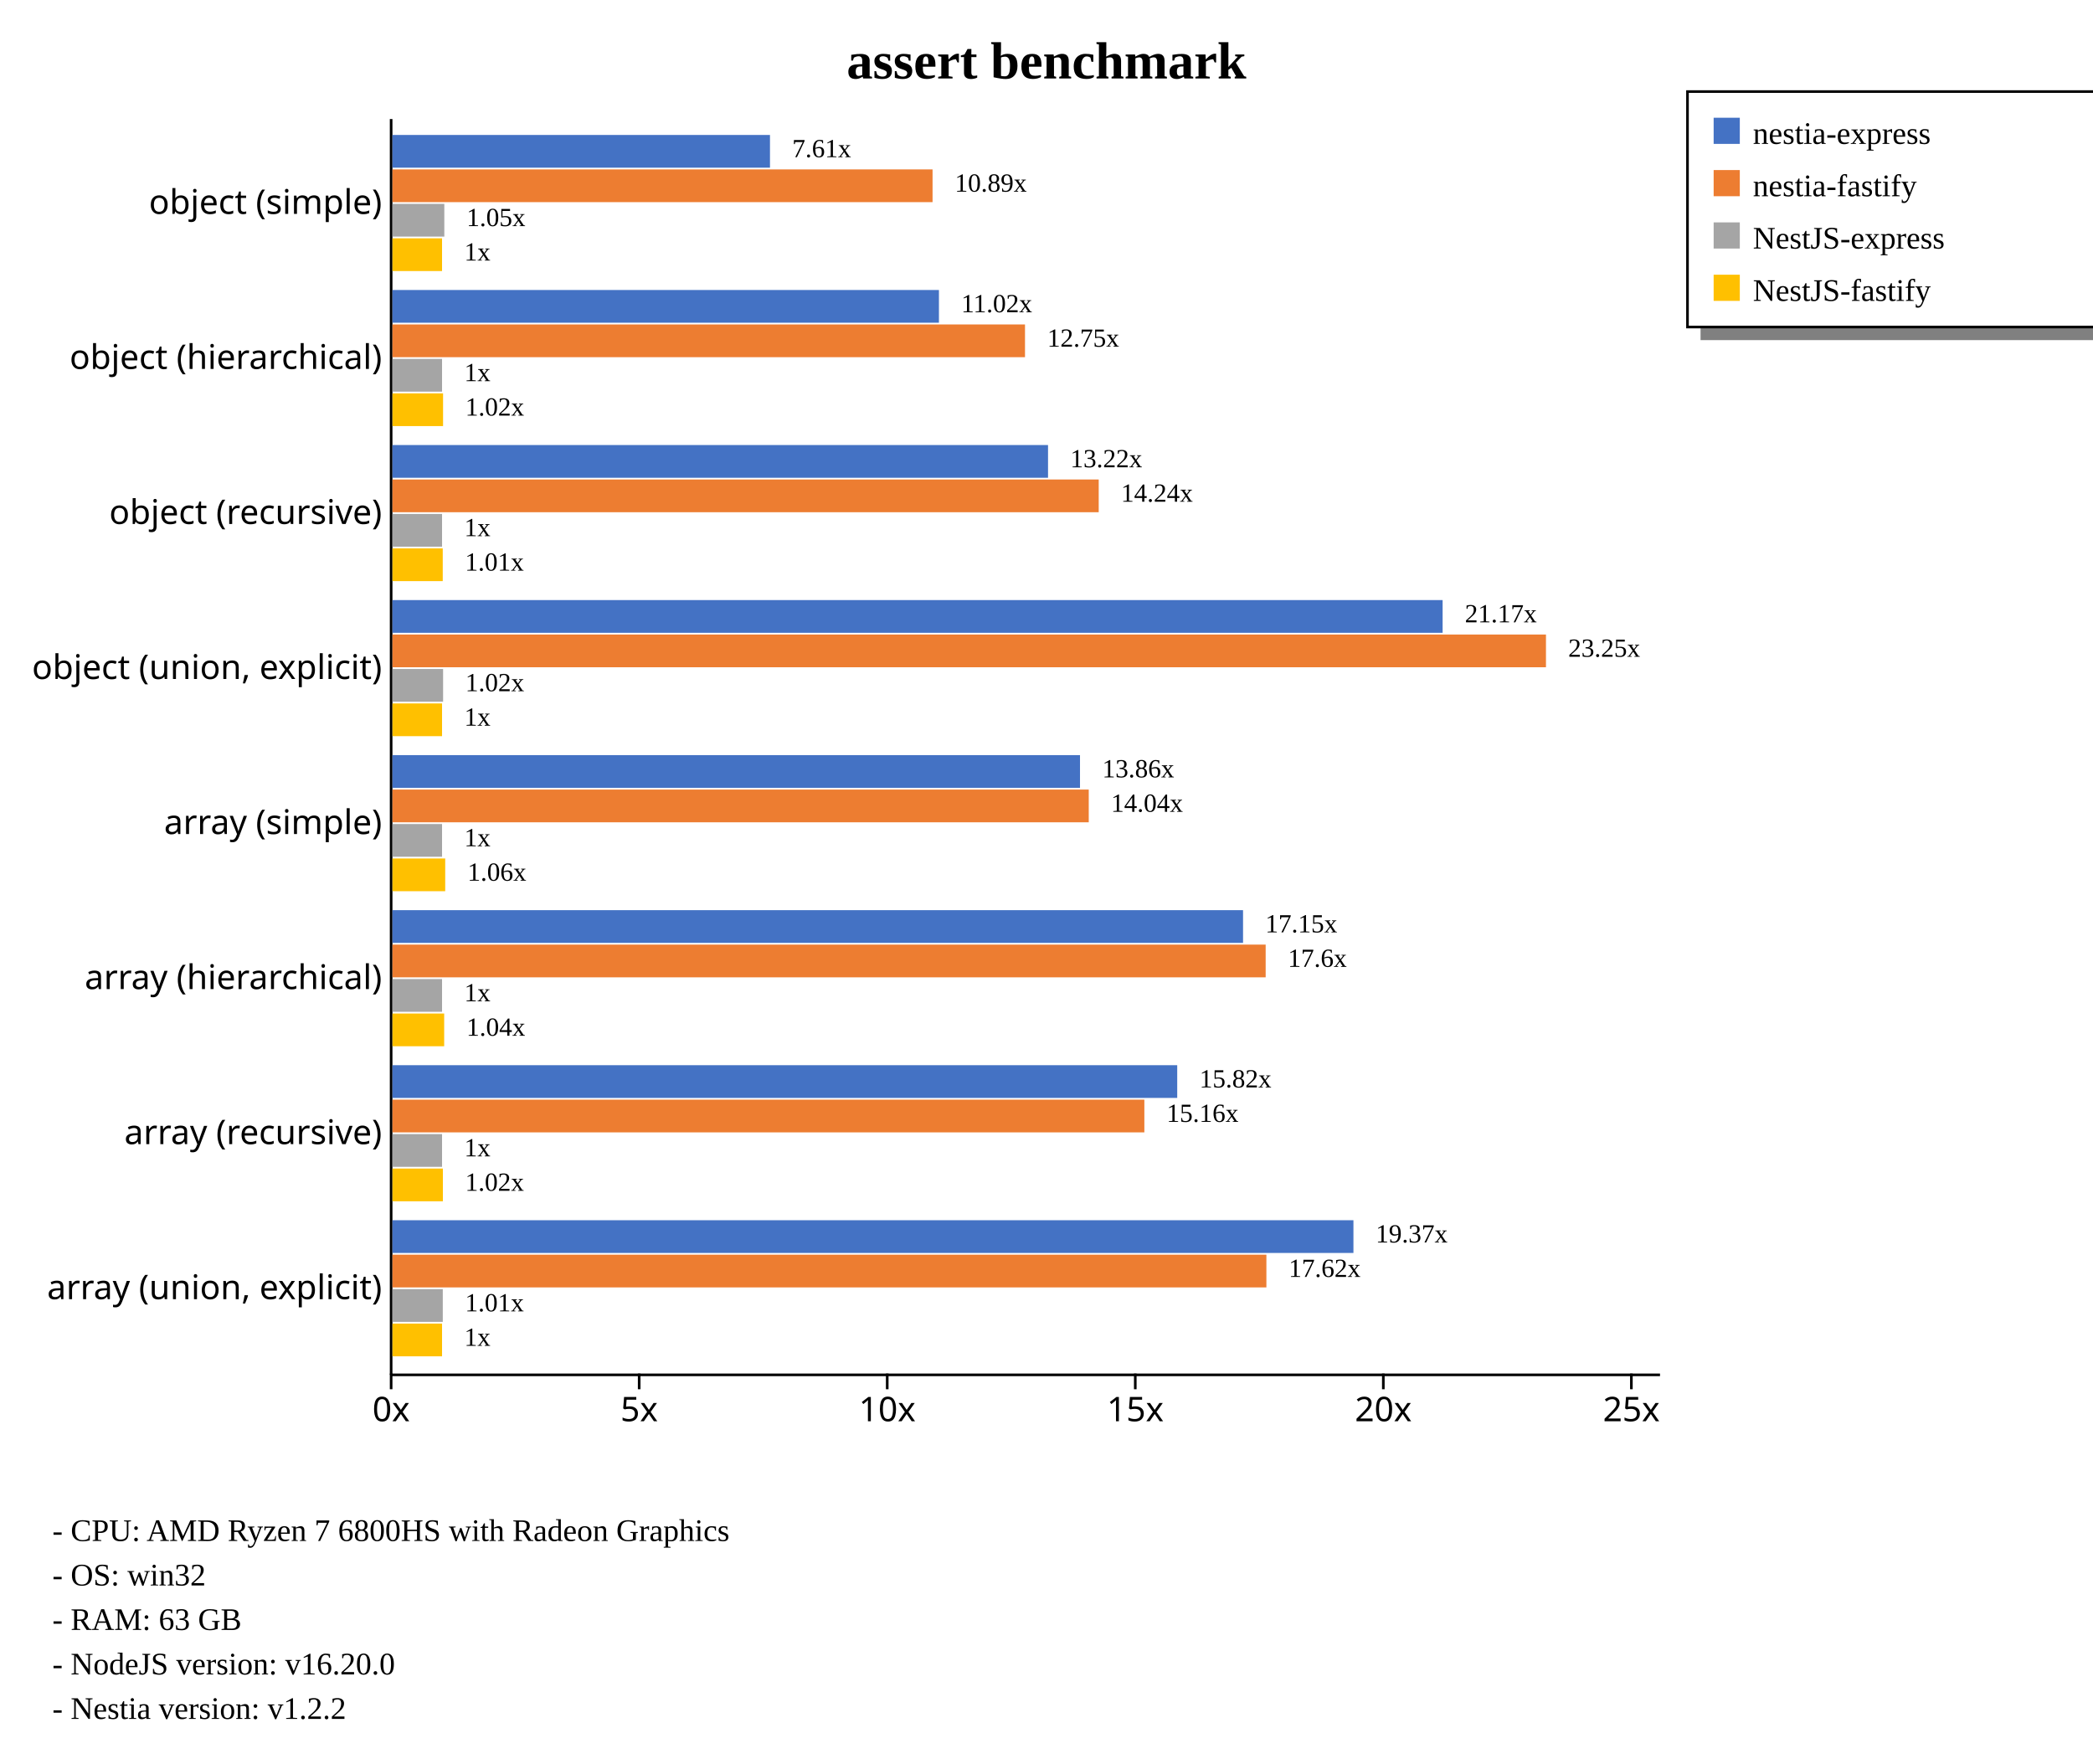
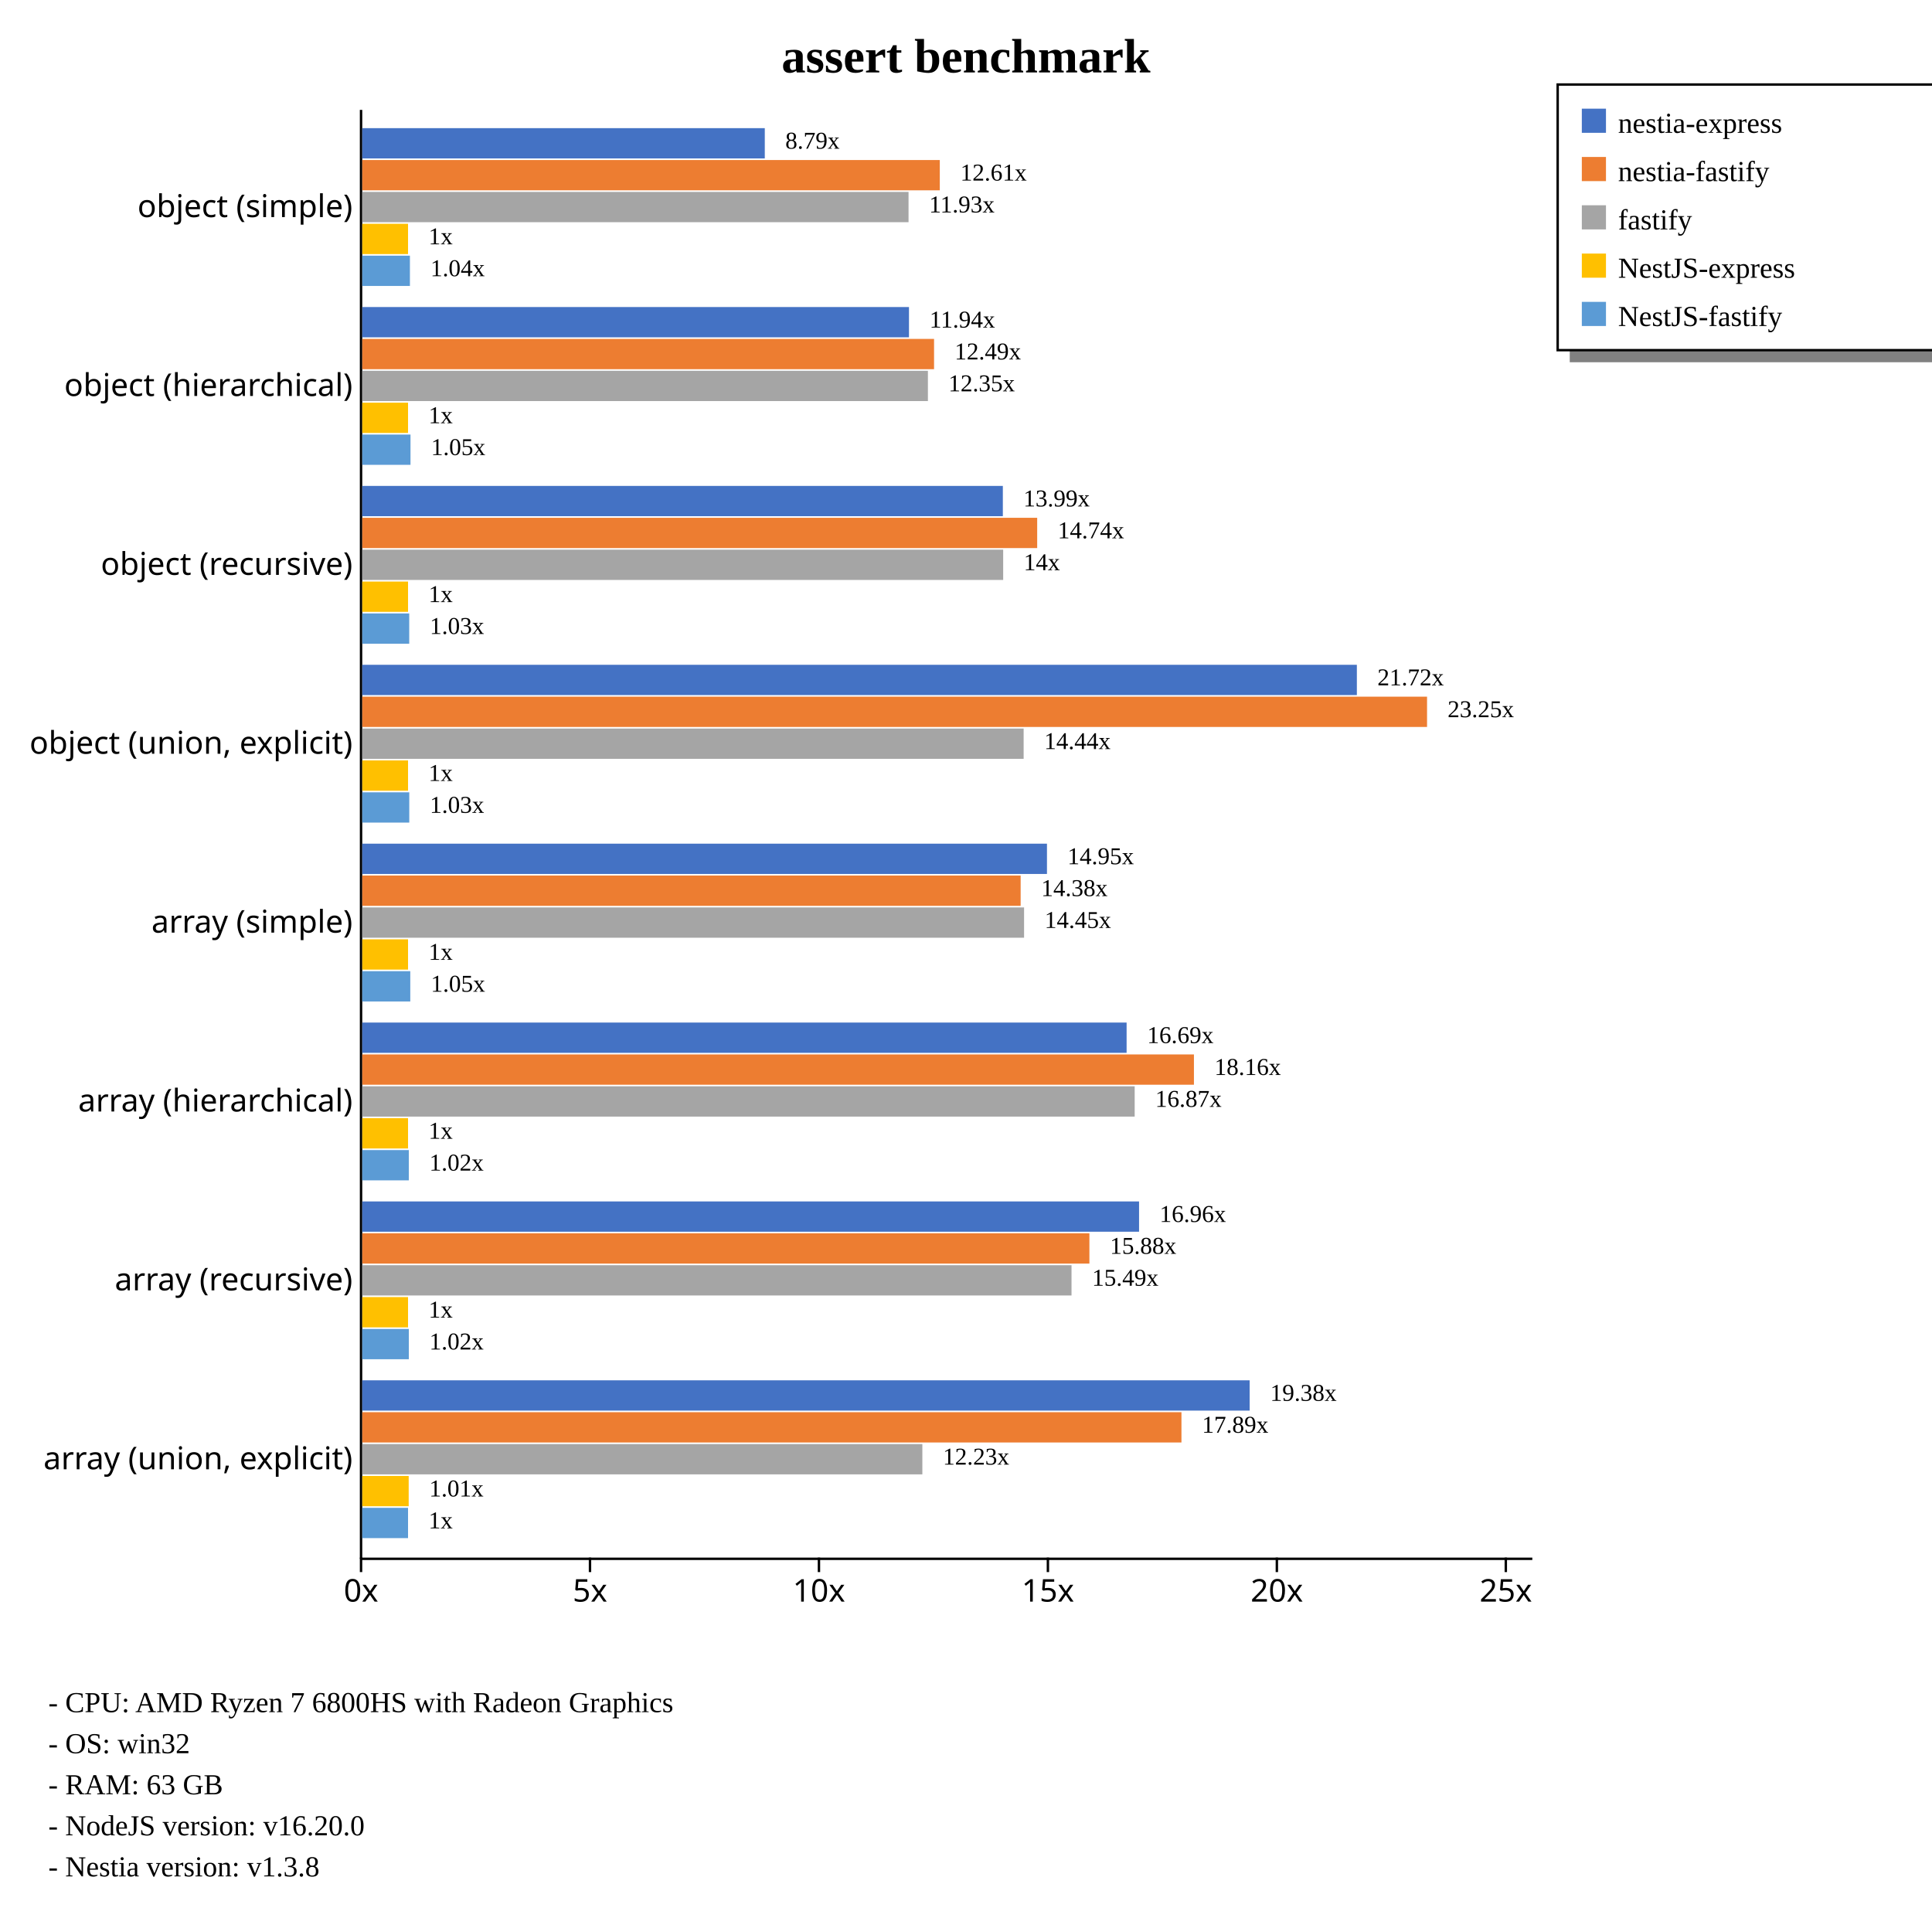
- <svg xmlns="http://www.w3.org/2000/svg" width="800" height="674" style="background-color: white;">
+ <svg xmlns="http://www.w3.org/2000/svg" width="800" height="794" style="background-color: white;">
  <g class="y axis" transform="translate(149,45)" fill="none" font-size="10" font-family="sans-serif" text-anchor="end" style="font-size: 13px;">
-     <path class="domain" stroke="currentColor" d="M0.5,0.5V480.5" />
-     <g class="tick" opacity="1" transform="translate(0,32.59259)" style="font-size: 13px;">
+     <path class="domain" stroke="currentColor" d="M0.5,0.5V600.5" />
+     <g class="tick" opacity="1" transform="translate(0,40.74074)" style="font-size: 13px;">
      <line stroke="currentColor" x2="0" />
      <text fill="currentColor" x="-3" dy="0.32em">object (simple)    </text>
    </g>
-     <g class="tick" opacity="1" transform="translate(0,91.85185)" style="font-size: 13px;">
+     <g class="tick" opacity="1" transform="translate(0,114.8148)" style="font-size: 13px;">
      <line stroke="currentColor" x2="0" />
      <text fill="currentColor" x="-3" dy="0.32em">object (hierarchical)    </text>
    </g>
-     <g class="tick" opacity="1" transform="translate(0,151.1111)" style="font-size: 13px;">
+     <g class="tick" opacity="1" transform="translate(0,188.8889)" style="font-size: 13px;">
      <line stroke="currentColor" x2="0" />
      <text fill="currentColor" x="-3" dy="0.32em">object (recursive)    </text>
    </g>
-     <g class="tick" opacity="1" transform="translate(0,210.3704)" style="font-size: 13px;">
+     <g class="tick" opacity="1" transform="translate(0,262.963)" style="font-size: 13px;">
      <line stroke="currentColor" x2="0" />
      <text fill="currentColor" x="-3" dy="0.32em">object (union, explicit)    </text>
    </g>
-     <g class="tick" opacity="1" transform="translate(0,269.6296)" style="font-size: 13px;">
+     <g class="tick" opacity="1" transform="translate(0,337.037)" style="font-size: 13px;">
      <line stroke="currentColor" x2="0" />
      <text fill="currentColor" x="-3" dy="0.32em">array (simple)    </text>
    </g>
-     <g class="tick" opacity="1" transform="translate(0,328.8889)" style="font-size: 13px;">
+     <g class="tick" opacity="1" transform="translate(0,411.1111)" style="font-size: 13px;">
      <line stroke="currentColor" x2="0" />
      <text fill="currentColor" x="-3" dy="0.32em">array (hierarchical)    </text>
    </g>
-     <g class="tick" opacity="1" transform="translate(0,388.1481)" style="font-size: 13px;">
+     <g class="tick" opacity="1" transform="translate(0,485.1852)" style="font-size: 13px;">
      <line stroke="currentColor" x2="0" />
      <text fill="currentColor" x="-3" dy="0.32em">array (recursive)    </text>
    </g>
-     <g class="tick" opacity="1" transform="translate(0,447.4074)" style="font-size: 13px;">
+     <g class="tick" opacity="1" transform="translate(0,559.2593)" style="font-size: 13px;">
      <line stroke="currentColor" x2="0" />
      <text fill="currentColor" x="-3" dy="0.32em">array (union, explicit)    </text>
    </g>
  </g>
-   <g class="x axis" transform="translate(149,525)" fill="none" font-size="10" font-family="sans-serif" text-anchor="middle" style="font-size: 13px;">
+   <g class="x axis" transform="translate(149,645)" fill="none" font-size="10" font-family="sans-serif" text-anchor="middle" style="font-size: 13px;">
    <path class="domain" stroke="currentColor" d="M0.5,0.5H485.5" />
    <g class="tick" opacity="1" transform="translate(0.5,0)" style="font-size: 13px;">
      <line stroke="currentColor" y2="6" />
      <text fill="currentColor" y="9" dy="0.71em">0x</text>
    </g>
-     <g class="tick" opacity="1" transform="translate(95.31076,0)" style="font-size: 13px;">
+     <g class="tick" opacity="1" transform="translate(95.30504,0)" style="font-size: 13px;">
      <line stroke="currentColor" y2="6" />
      <text fill="currentColor" y="9" dy="0.71em">5x</text>
    </g>
-     <g class="tick" opacity="1" transform="translate(190.1215,0)" style="font-size: 13px;">
+     <g class="tick" opacity="1" transform="translate(190.1101,0)" style="font-size: 13px;">
      <line stroke="currentColor" y2="6" />
      <text fill="currentColor" y="9" dy="0.71em">10x</text>
    </g>
-     <g class="tick" opacity="1" transform="translate(284.9323,0)" style="font-size: 13px;">
+     <g class="tick" opacity="1" transform="translate(284.9151,0)" style="font-size: 13px;">
      <line stroke="currentColor" y2="6" />
      <text fill="currentColor" y="9" dy="0.71em">15x</text>
    </g>
-     <g class="tick" opacity="1" transform="translate(379.743,0)" style="font-size: 13px;">
+     <g class="tick" opacity="1" transform="translate(379.7202,0)" style="font-size: 13px;">
      <line stroke="currentColor" y2="6" />
      <text fill="currentColor" y="9" dy="0.71em">20x</text>
    </g>
-     <g class="tick" opacity="1" transform="translate(474.5538,0)" style="font-size: 13px;">
+     <g class="tick" opacity="1" transform="translate(474.5252,0)" style="font-size: 13px;">
      <line stroke="currentColor" y2="6" />
      <text fill="currentColor" y="9" dy="0.71em">25x</text>
    </g>
  </g>
  <text transform="translate(400, 30)" style="text-anchor: middle; font-size: 20px; font-weight: bold;">assert benchmark</text>
-   <rect x="650" y="125" width="230" height="5" fill="gray" />
-   <rect x="645" y="35" width="230" height="90" fill="none" stroke="black" />
+   <rect x="650" y="145" width="230" height="5" fill="gray" />
+   <rect x="645" y="35" width="230" height="110" fill="none" stroke="black" />
  <rect x="655" y="45" width="10" height="10" style="fill: #4472c4;" />
  <text x="670" y="55" style="font-size: 12px;">nestia-express</text>
  <rect x="655" y="65" width="10" height="10" style="fill: #ed7d31;" />
  <text x="670" y="75" style="font-size: 12px;">nestia-fastify</text>
  <rect x="655" y="85" width="10" height="10" style="fill: #a5a5a5;" />
-   <text x="670" y="95" style="font-size: 12px;">NestJS-express</text>
+   <text x="670" y="95" style="font-size: 12px;">fastify</text>
  <rect x="655" y="105" width="10" height="10" style="fill: #ffc000;" />
-   <text x="670" y="115" style="font-size: 12px;">NestJS-fastify</text>
-   <text x="20" y="589" style="font-size: 12px;">  - CPU: AMD Ryzen 7 6800HS with Radeon Graphics</text>
-   <text x="20" y="606" style="font-size: 12px;">  - OS: win32</text>
-   <text x="20" y="623" style="font-size: 12px;">  - RAM: 63 GB</text>
-   <text x="20" y="640" style="font-size: 12px;">  - NodeJS version: v16.20.0</text>
-   <text x="20" y="657" style="font-size: 12px;">  - Nestia version: v1.2.2</text>
+   <text x="670" y="115" style="font-size: 12px;">NestJS-express</text>
+   <rect x="655" y="125" width="10" height="10" style="fill: #5b9bd5;" />
+   <text x="670" y="135" style="font-size: 12px;">NestJS-fastify</text>
+   <text x="20" y="709" style="font-size: 12px;">  - CPU: AMD Ryzen 7 6800HS with Radeon Graphics</text>
+   <text x="20" y="726" style="font-size: 12px;">  - OS: win32</text>
+   <text x="20" y="743" style="font-size: 12px;">  - RAM: 63 GB</text>
+   <text x="20" y="760" style="font-size: 12px;">  - NodeJS version: v16.20.0</text>
+   <text x="20" y="777" style="font-size: 12px;">  - Nestia version: v1.3.8</text>
  <g style="font-size: 13px;">
    <g style="font-size: 13px;">
-       <rect x="150" y="51.584" width="144.306" height="12.51" fill="#4472c4" />
-       <rect x="150" y="64.753" width="206.449" height="12.51" fill="#ed7d31" />
-       <rect x="150" y="77.922" width="19.83" height="12.51" fill="#a5a5a5" />
-       <rect x="150" y="91.091" width="18.962" height="12.51" fill="#ffc000" />
-       <text class="label" x="302.806" y="60.084" font-size="10px">7.61x</text>
-       <text class="label" x="364.949" y="73.253" font-size="10px">10.89x</text>
-       <text class="label" x="178.33" y="86.422" font-size="10px">1.05x</text>
-       <text class="label" x="177.462" y="99.591" font-size="10px">1x</text>
-       <text class="label" x="299.306" y="61.584" font-size="8px" />
-       <text class="label" x="361.449" y="74.753" font-size="8px" />
-       <text class="label" x="174.83" y="87.922" font-size="8px" />
-       <text class="label" x="173.962" y="101.091" font-size="8px" />
-     </g>
-     <g style="font-size: 13px;">
-       <rect x="150" y="110.844" width="208.886" height="12.51" fill="#4472c4" />
-       <rect x="150" y="124.012" width="241.782" height="12.51" fill="#ed7d31" />
-       <rect x="150" y="137.181" width="18.962" height="12.51" fill="#a5a5a5" />
-       <rect x="150" y="150.35" width="19.352" height="12.51" fill="#ffc000" />
-       <text class="label" x="367.386" y="119.344" font-size="10px">11.02x</text>
-       <text class="label" x="400.282" y="132.512" font-size="10px">12.75x</text>
-       <text class="label" x="177.462" y="145.681" font-size="10px">1x</text>
-       <text class="label" x="177.852" y="158.85" font-size="10px">1.02x</text>
-       <text class="label" x="363.886" y="120.844" font-size="8px" />
-       <text class="label" x="396.782" y="134.012" font-size="8px" />
-       <text class="label" x="173.962" y="147.181" font-size="8px" />
-       <text class="label" x="174.352" y="160.35" font-size="8px" />
-     </g>
-     <g style="font-size: 13px;">
-       <rect x="150" y="170.103" width="250.586" height="12.51" fill="#4472c4" />
-       <rect x="150" y="183.272" width="269.958" height="12.51" fill="#ed7d31" />
-       <rect x="150" y="196.44" width="18.962" height="12.51" fill="#a5a5a5" />
-       <rect x="150" y="209.609" width="19.227" height="12.51" fill="#ffc000" />
-       <text class="label" x="409.086" y="178.603" font-size="10px">13.22x</text>
-       <text class="label" x="428.458" y="191.772" font-size="10px">14.24x</text>
-       <text class="label" x="177.462" y="204.94" font-size="10px">1x</text>
-       <text class="label" x="177.727" y="218.109" font-size="10px">1.01x</text>
-       <text class="label" x="405.586" y="180.103" font-size="8px" />
-       <text class="label" x="424.958" y="193.272" font-size="8px" />
-       <text class="label" x="173.962" y="206.44" font-size="8px" />
-       <text class="label" x="174.227" y="219.609" font-size="8px" />
-     </g>
-     <g style="font-size: 13px;">
-       <rect x="150" y="229.362" width="401.406" height="12.51" fill="#4472c4" />
-       <rect x="150" y="242.531" width="440.909" height="12.51" fill="#ed7d31" />
-       <rect x="150" y="255.7" width="19.363" height="12.51" fill="#a5a5a5" />
-       <rect x="150" y="268.868" width="18.962" height="12.51" fill="#ffc000" />
-       <text class="label" x="559.906" y="237.862" font-size="10px">21.17x</text>
-       <text class="label" x="599.409" y="251.031" font-size="10px">23.25x</text>
-       <text class="label" x="177.863" y="264.2" font-size="10px">1.02x</text>
-       <text class="label" x="177.462" y="277.368" font-size="10px">1x</text>
-       <text class="label" x="556.406" y="239.362" font-size="8px" />
-       <text class="label" x="595.909" y="252.531" font-size="8px" />
-       <text class="label" x="174.363" y="265.7" font-size="8px" />
-       <text class="label" x="173.962" y="278.868" font-size="8px" />
-     </g>
-     <g style="font-size: 13px;">
-       <rect x="150" y="288.621" width="262.805" height="12.51" fill="#4472c4" />
-       <rect x="150" y="301.79" width="266.149" height="12.51" fill="#ed7d31" />
-       <rect x="150" y="314.959" width="18.962" height="12.51" fill="#a5a5a5" />
-       <rect x="150" y="328.128" width="20.171" height="12.51" fill="#ffc000" />
-       <text class="label" x="421.305" y="297.121" font-size="10px">13.86x</text>
-       <text class="label" x="424.649" y="310.29" font-size="10px">14.04x</text>
-       <text class="label" x="177.462" y="323.459" font-size="10px">1x</text>
-       <text class="label" x="178.671" y="336.628" font-size="10px">1.06x</text>
-       <text class="label" x="417.805" y="298.621" font-size="8px" />
-       <text class="label" x="421.149" y="311.79" font-size="8px" />
-       <text class="label" x="173.962" y="324.959" font-size="8px" />
-       <text class="label" x="175.171" y="338.128" font-size="8px" />
-     </g>
-     <g style="font-size: 13px;">
-       <rect x="150" y="347.881" width="325.125" height="12.51" fill="#4472c4" />
-       <rect x="150" y="361.049" width="333.771" height="12.51" fill="#ed7d31" />
-       <rect x="150" y="374.218" width="18.962" height="12.51" fill="#a5a5a5" />
-       <rect x="150" y="387.387" width="19.775" height="12.51" fill="#ffc000" />
-       <text class="label" x="483.625" y="356.381" font-size="10px">17.15x</text>
-       <text class="label" x="492.271" y="369.549" font-size="10px">17.6x</text>
-       <text class="label" x="177.462" y="382.718" font-size="10px">1x</text>
-       <text class="label" x="178.275" y="395.887" font-size="10px">1.04x</text>
-       <text class="label" x="480.125" y="357.881" font-size="8px" />
-       <text class="label" x="488.771" y="371.049" font-size="8px" />
-       <text class="label" x="173.962" y="384.218" font-size="8px" />
-       <text class="label" x="174.775" y="397.387" font-size="8px" />
-     </g>
-     <g style="font-size: 13px;">
-       <rect x="150" y="407.14" width="299.966" height="12.51" fill="#4472c4" />
-       <rect x="150" y="420.309" width="287.402" height="12.51" fill="#ed7d31" />
-       <rect x="150" y="433.477" width="18.962" height="12.51" fill="#a5a5a5" />
-       <rect x="150" y="446.646" width="19.287" height="12.51" fill="#ffc000" />
-       <text class="label" x="458.466" y="415.64" font-size="10px">15.82x</text>
-       <text class="label" x="445.902" y="428.809" font-size="10px">15.16x</text>
-       <text class="label" x="177.462" y="441.977" font-size="10px">1x</text>
-       <text class="label" x="177.787" y="455.146" font-size="10px">1.02x</text>
-       <text class="label" x="454.966" y="417.14" font-size="8px" />
-       <text class="label" x="442.402" y="430.309" font-size="8px" />
-       <text class="label" x="173.962" y="443.477" font-size="8px" />
-       <text class="label" x="174.287" y="456.646" font-size="8px" />
-     </g>
-     <g style="font-size: 13px;">
-       <rect x="150" y="466.399" width="367.32" height="12.51" fill="#4472c4" />
-       <rect x="150" y="479.568" width="334.047" height="12.51" fill="#ed7d31" />
-       <rect x="150" y="492.737" width="19.245" height="12.51" fill="#a5a5a5" />
-       <rect x="150" y="505.905" width="18.962" height="12.51" fill="#ffc000" />
-       <text class="label" x="525.82" y="474.899" font-size="10px">19.37x</text>
-       <text class="label" x="492.547" y="488.068" font-size="10px">17.62x</text>
-       <text class="label" x="177.745" y="501.237" font-size="10px">1.01x</text>
-       <text class="label" x="177.462" y="514.405" font-size="10px">1x</text>
-       <text class="label" x="522.32" y="476.399" font-size="8px" />
-       <text class="label" x="489.047" y="489.568" font-size="8px" />
-       <text class="label" x="174.245" y="502.737" font-size="8px" />
-       <text class="label" x="173.962" y="515.905" font-size="8px" />
+       <rect x="150" y="53.067" width="166.684" height="12.541" fill="#4472c4" />
+       <rect x="150" y="66.269" width="239.149" height="12.541" fill="#ed7d31" />
+       <rect x="150" y="79.47" width="226.209" height="12.541" fill="#a5a5a5" />
+       <rect x="150" y="92.671" width="18.961" height="12.541" fill="#ffc000" />
+       <rect x="150" y="105.873" width="19.739" height="12.541" fill="#5b9bd5" />
+       <text class="label" x="325.184" y="61.567" font-size="10px">8.79x</text>
+       <text class="label" x="397.649" y="74.769" font-size="10px">12.61x</text>
+       <text class="label" x="384.709" y="87.97" font-size="10px">11.93x</text>
+       <text class="label" x="177.461" y="101.171" font-size="10px">1x</text>
+       <text class="label" x="178.239" y="114.373" font-size="10px">1.04x</text>
+       <text class="label" x="321.684" y="63.067" font-size="8px" />
+       <text class="label" x="394.149" y="76.269" font-size="8px" />
+       <text class="label" x="381.209" y="89.47" font-size="8px" />
+       <text class="label" x="173.961" y="102.671" font-size="8px" />
+       <text class="label" x="174.739" y="115.873" font-size="8px" />
+     </g>
+     <g style="font-size: 13px;">
+       <rect x="150" y="127.142" width="226.39" height="12.541" fill="#4472c4" />
+       <rect x="150" y="140.343" width="236.772" height="12.541" fill="#ed7d31" />
+       <rect x="150" y="153.544" width="234.226" height="12.541" fill="#a5a5a5" />
+       <rect x="150" y="166.746" width="18.961" height="12.541" fill="#ffc000" />
+       <rect x="150" y="179.947" width="19.979" height="12.541" fill="#5b9bd5" />
+       <text class="label" x="384.89" y="135.642" font-size="10px">11.94x</text>
+       <text class="label" x="395.272" y="148.843" font-size="10px">12.49x</text>
+       <text class="label" x="392.726" y="162.044" font-size="10px">12.35x</text>
+       <text class="label" x="177.461" y="175.246" font-size="10px">1x</text>
+       <text class="label" x="178.479" y="188.447" font-size="10px">1.05x</text>
+       <text class="label" x="381.39" y="137.142" font-size="8px" />
+       <text class="label" x="391.772" y="150.343" font-size="8px" />
+       <text class="label" x="389.226" y="163.544" font-size="8px" />
+       <text class="label" x="173.961" y="176.746" font-size="8px" />
+       <text class="label" x="174.979" y="189.947" font-size="8px" />
+     </g>
+     <g style="font-size: 13px;">
+       <rect x="150" y="201.216" width="265.256" height="12.541" fill="#4472c4" />
+       <rect x="150" y="214.417" width="279.478" height="12.541" fill="#ed7d31" />
+       <rect x="150" y="227.618" width="265.396" height="12.541" fill="#a5a5a5" />
+       <rect x="150" y="240.82" width="18.961" height="12.541" fill="#ffc000" />
+       <rect x="150" y="254.021" width="19.453" height="12.541" fill="#5b9bd5" />
+       <text class="label" x="423.756" y="209.716" font-size="10px">13.99x</text>
+       <text class="label" x="437.978" y="222.917" font-size="10px">14.74x</text>
+       <text class="label" x="423.896" y="236.118" font-size="10px">14x</text>
+       <text class="label" x="177.461" y="249.32" font-size="10px">1x</text>
+       <text class="label" x="177.953" y="262.521" font-size="10px">1.03x</text>
+       <text class="label" x="420.256" y="211.216" font-size="8px" />
+       <text class="label" x="434.478" y="224.417" font-size="8px" />
+       <text class="label" x="420.396" y="237.618" font-size="8px" />
+       <text class="label" x="173.961" y="250.82" font-size="8px" />
+       <text class="label" x="174.453" y="264.021" font-size="8px" />
+     </g>
+     <g style="font-size: 13px;">
+       <rect x="150" y="275.29" width="411.848" height="12.541" fill="#4472c4" />
+       <rect x="150" y="288.491" width="440.909" height="12.541" fill="#ed7d31" />
+       <rect x="150" y="301.692" width="273.867" height="12.541" fill="#a5a5a5" />
+       <rect x="150" y="314.894" width="18.961" height="12.541" fill="#ffc000" />
+       <rect x="150" y="328.095" width="19.473" height="12.541" fill="#5b9bd5" />
+       <text class="label" x="570.348" y="283.79" font-size="10px">21.72x</text>
+       <text class="label" x="599.409" y="296.991" font-size="10px">23.25x</text>
+       <text class="label" x="432.367" y="310.192" font-size="10px">14.44x</text>
+       <text class="label" x="177.461" y="323.394" font-size="10px">1x</text>
+       <text class="label" x="177.973" y="336.595" font-size="10px">1.03x</text>
+       <text class="label" x="566.848" y="285.29" font-size="8px" />
+       <text class="label" x="595.909" y="298.491" font-size="8px" />
+       <text class="label" x="428.867" y="311.692" font-size="8px" />
+       <text class="label" x="173.961" y="324.894" font-size="8px" />
+       <text class="label" x="174.473" y="338.095" font-size="8px" />
+     </g>
+     <g style="font-size: 13px;">
+       <rect x="150" y="349.364" width="283.528" height="12.541" fill="#4472c4" />
+       <rect x="150" y="362.565" width="272.627" height="12.541" fill="#ed7d31" />
+       <rect x="150" y="375.766" width="274.05" height="12.541" fill="#a5a5a5" />
+       <rect x="150" y="388.968" width="18.961" height="12.541" fill="#ffc000" />
+       <rect x="150" y="402.169" width="19.888" height="12.541" fill="#5b9bd5" />
+       <text class="label" x="442.028" y="357.864" font-size="10px">14.95x</text>
+       <text class="label" x="431.127" y="371.065" font-size="10px">14.38x</text>
+       <text class="label" x="432.55" y="384.266" font-size="10px">14.45x</text>
+       <text class="label" x="177.461" y="397.468" font-size="10px">1x</text>
+       <text class="label" x="178.388" y="410.669" font-size="10px">1.05x</text>
+       <text class="label" x="438.528" y="359.364" font-size="8px" />
+       <text class="label" x="427.627" y="372.565" font-size="8px" />
+       <text class="label" x="429.05" y="385.766" font-size="8px" />
+       <text class="label" x="173.961" y="398.968" font-size="8px" />
+       <text class="label" x="174.888" y="412.169" font-size="8px" />
+     </g>
+     <g style="font-size: 13px;">
+       <rect x="150" y="423.438" width="316.505" height="12.541" fill="#4472c4" />
+       <rect x="150" y="436.639" width="344.383" height="12.541" fill="#ed7d31" />
+       <rect x="150" y="449.84" width="319.844" height="12.541" fill="#a5a5a5" />
+       <rect x="150" y="463.042" width="18.961" height="12.541" fill="#ffc000" />
+       <rect x="150" y="476.243" width="19.277" height="12.541" fill="#5b9bd5" />
+       <text class="label" x="475.005" y="431.938" font-size="10px">16.69x</text>
+       <text class="label" x="502.883" y="445.139" font-size="10px">18.16x</text>
+       <text class="label" x="478.344" y="458.34" font-size="10px">16.87x</text>
+       <text class="label" x="177.461" y="471.542" font-size="10px">1x</text>
+       <text class="label" x="177.777" y="484.743" font-size="10px">1.02x</text>
+       <text class="label" x="471.505" y="433.438" font-size="8px" />
+       <text class="label" x="499.383" y="446.639" font-size="8px" />
+       <text class="label" x="474.844" y="459.84" font-size="8px" />
+       <text class="label" x="173.961" y="473.042" font-size="8px" />
+       <text class="label" x="174.277" y="486.243" font-size="8px" />
+     </g>
+     <g style="font-size: 13px;">
+       <rect x="150" y="497.512" width="321.66" height="12.541" fill="#4472c4" />
+       <rect x="150" y="510.713" width="301.097" height="12.541" fill="#ed7d31" />
+       <rect x="150" y="523.915" width="293.692" height="12.541" fill="#a5a5a5" />
+       <rect x="150" y="537.116" width="18.961" height="12.541" fill="#ffc000" />
+       <rect x="150" y="550.317" width="19.286" height="12.541" fill="#5b9bd5" />
+       <text class="label" x="480.16" y="506.012" font-size="10px">16.96x</text>
+       <text class="label" x="459.597" y="519.213" font-size="10px">15.88x</text>
+       <text class="label" x="452.192" y="532.415" font-size="10px">15.49x</text>
+       <text class="label" x="177.461" y="545.616" font-size="10px">1x</text>
+       <text class="label" x="177.786" y="558.817" font-size="10px">1.02x</text>
+       <text class="label" x="476.66" y="507.512" font-size="8px" />
+       <text class="label" x="456.097" y="520.713" font-size="8px" />
+       <text class="label" x="448.692" y="533.915" font-size="8px" />
+       <text class="label" x="173.961" y="547.116" font-size="8px" />
+       <text class="label" x="174.286" y="560.317" font-size="8px" />
+     </g>
+     <g style="font-size: 13px;">
+       <rect x="150" y="571.586" width="367.46" height="12.541" fill="#4472c4" />
+       <rect x="150" y="584.787" width="339.214" height="12.541" fill="#ed7d31" />
+       <rect x="150" y="597.989" width="231.926" height="12.541" fill="#a5a5a5" />
+       <rect x="150" y="611.19" width="19.229" height="12.541" fill="#ffc000" />
+       <rect x="150" y="624.391" width="18.961" height="12.541" fill="#5b9bd5" />
+       <text class="label" x="525.96" y="580.086" font-size="10px">19.38x</text>
+       <text class="label" x="497.714" y="593.287" font-size="10px">17.89x</text>
+       <text class="label" x="390.426" y="606.489" font-size="10px">12.23x</text>
+       <text class="label" x="177.729" y="619.69" font-size="10px">1.01x</text>
+       <text class="label" x="177.461" y="632.891" font-size="10px">1x</text>
+       <text class="label" x="522.46" y="581.586" font-size="8px" />
+       <text class="label" x="494.214" y="594.787" font-size="8px" />
+       <text class="label" x="386.926" y="607.989" font-size="8px" />
+       <text class="label" x="174.229" y="621.19" font-size="8px" />
+       <text class="label" x="173.961" y="634.391" font-size="8px" />
    </g>
  </g>
</svg>
